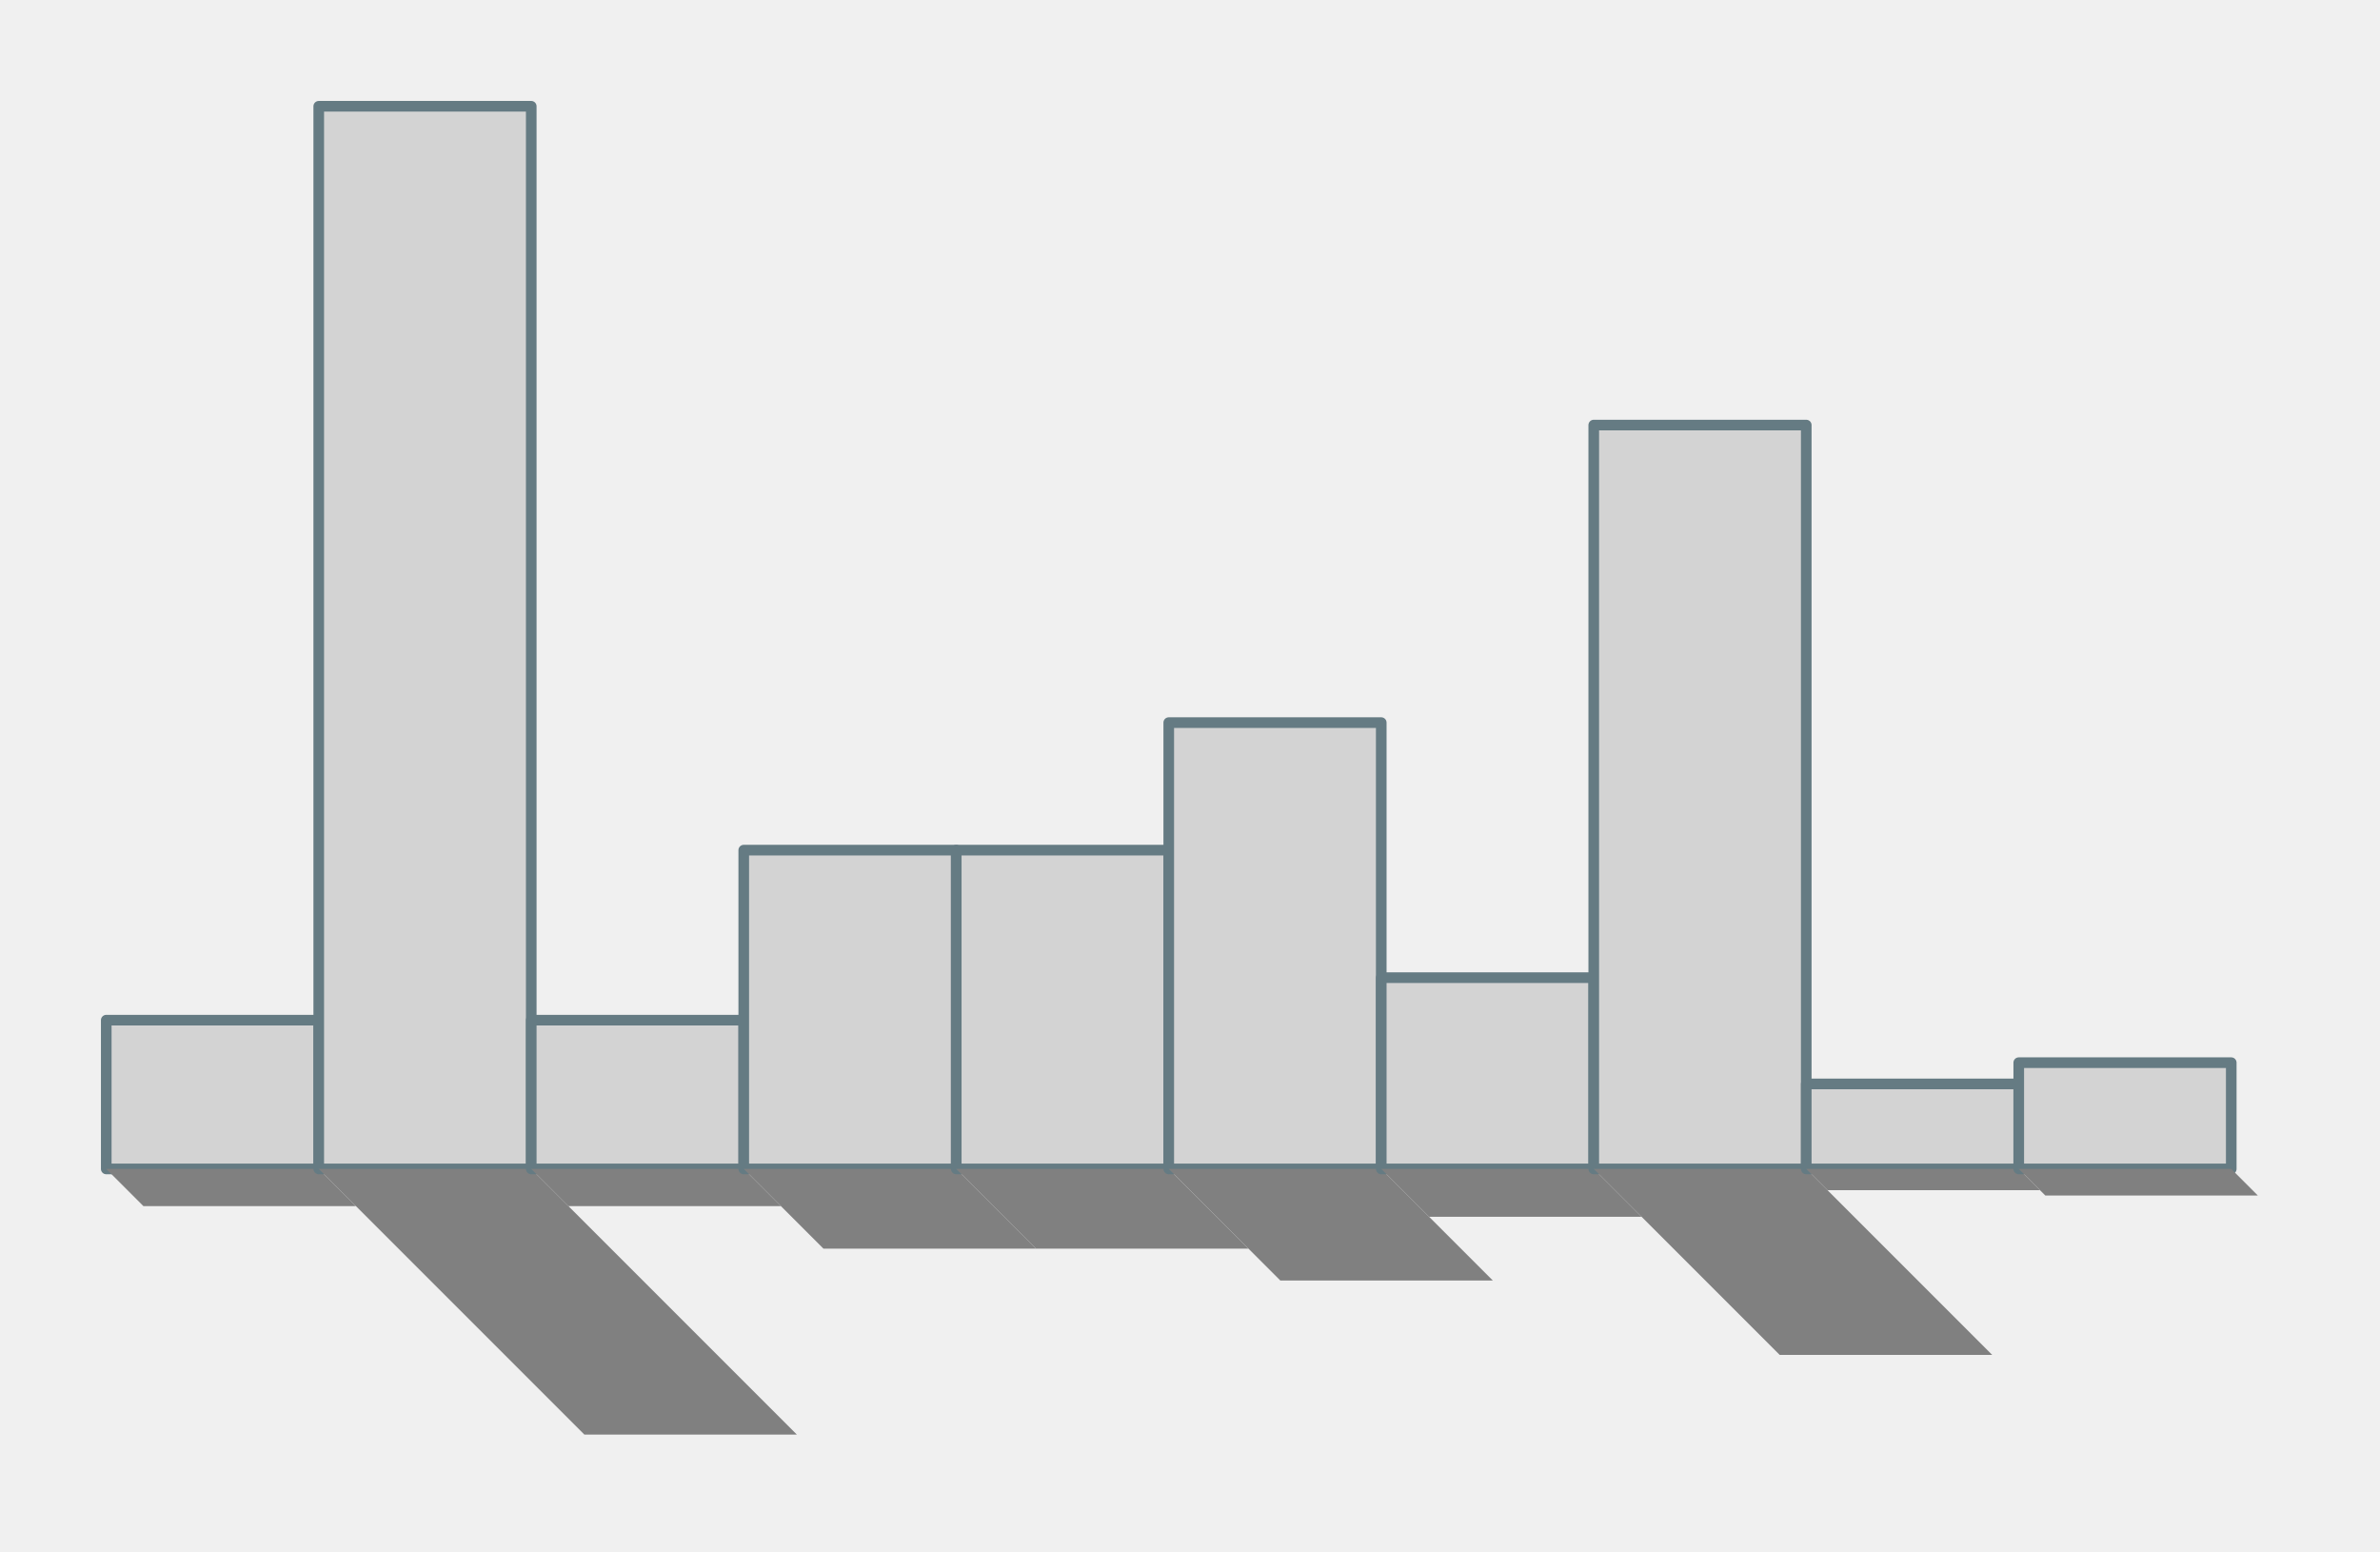
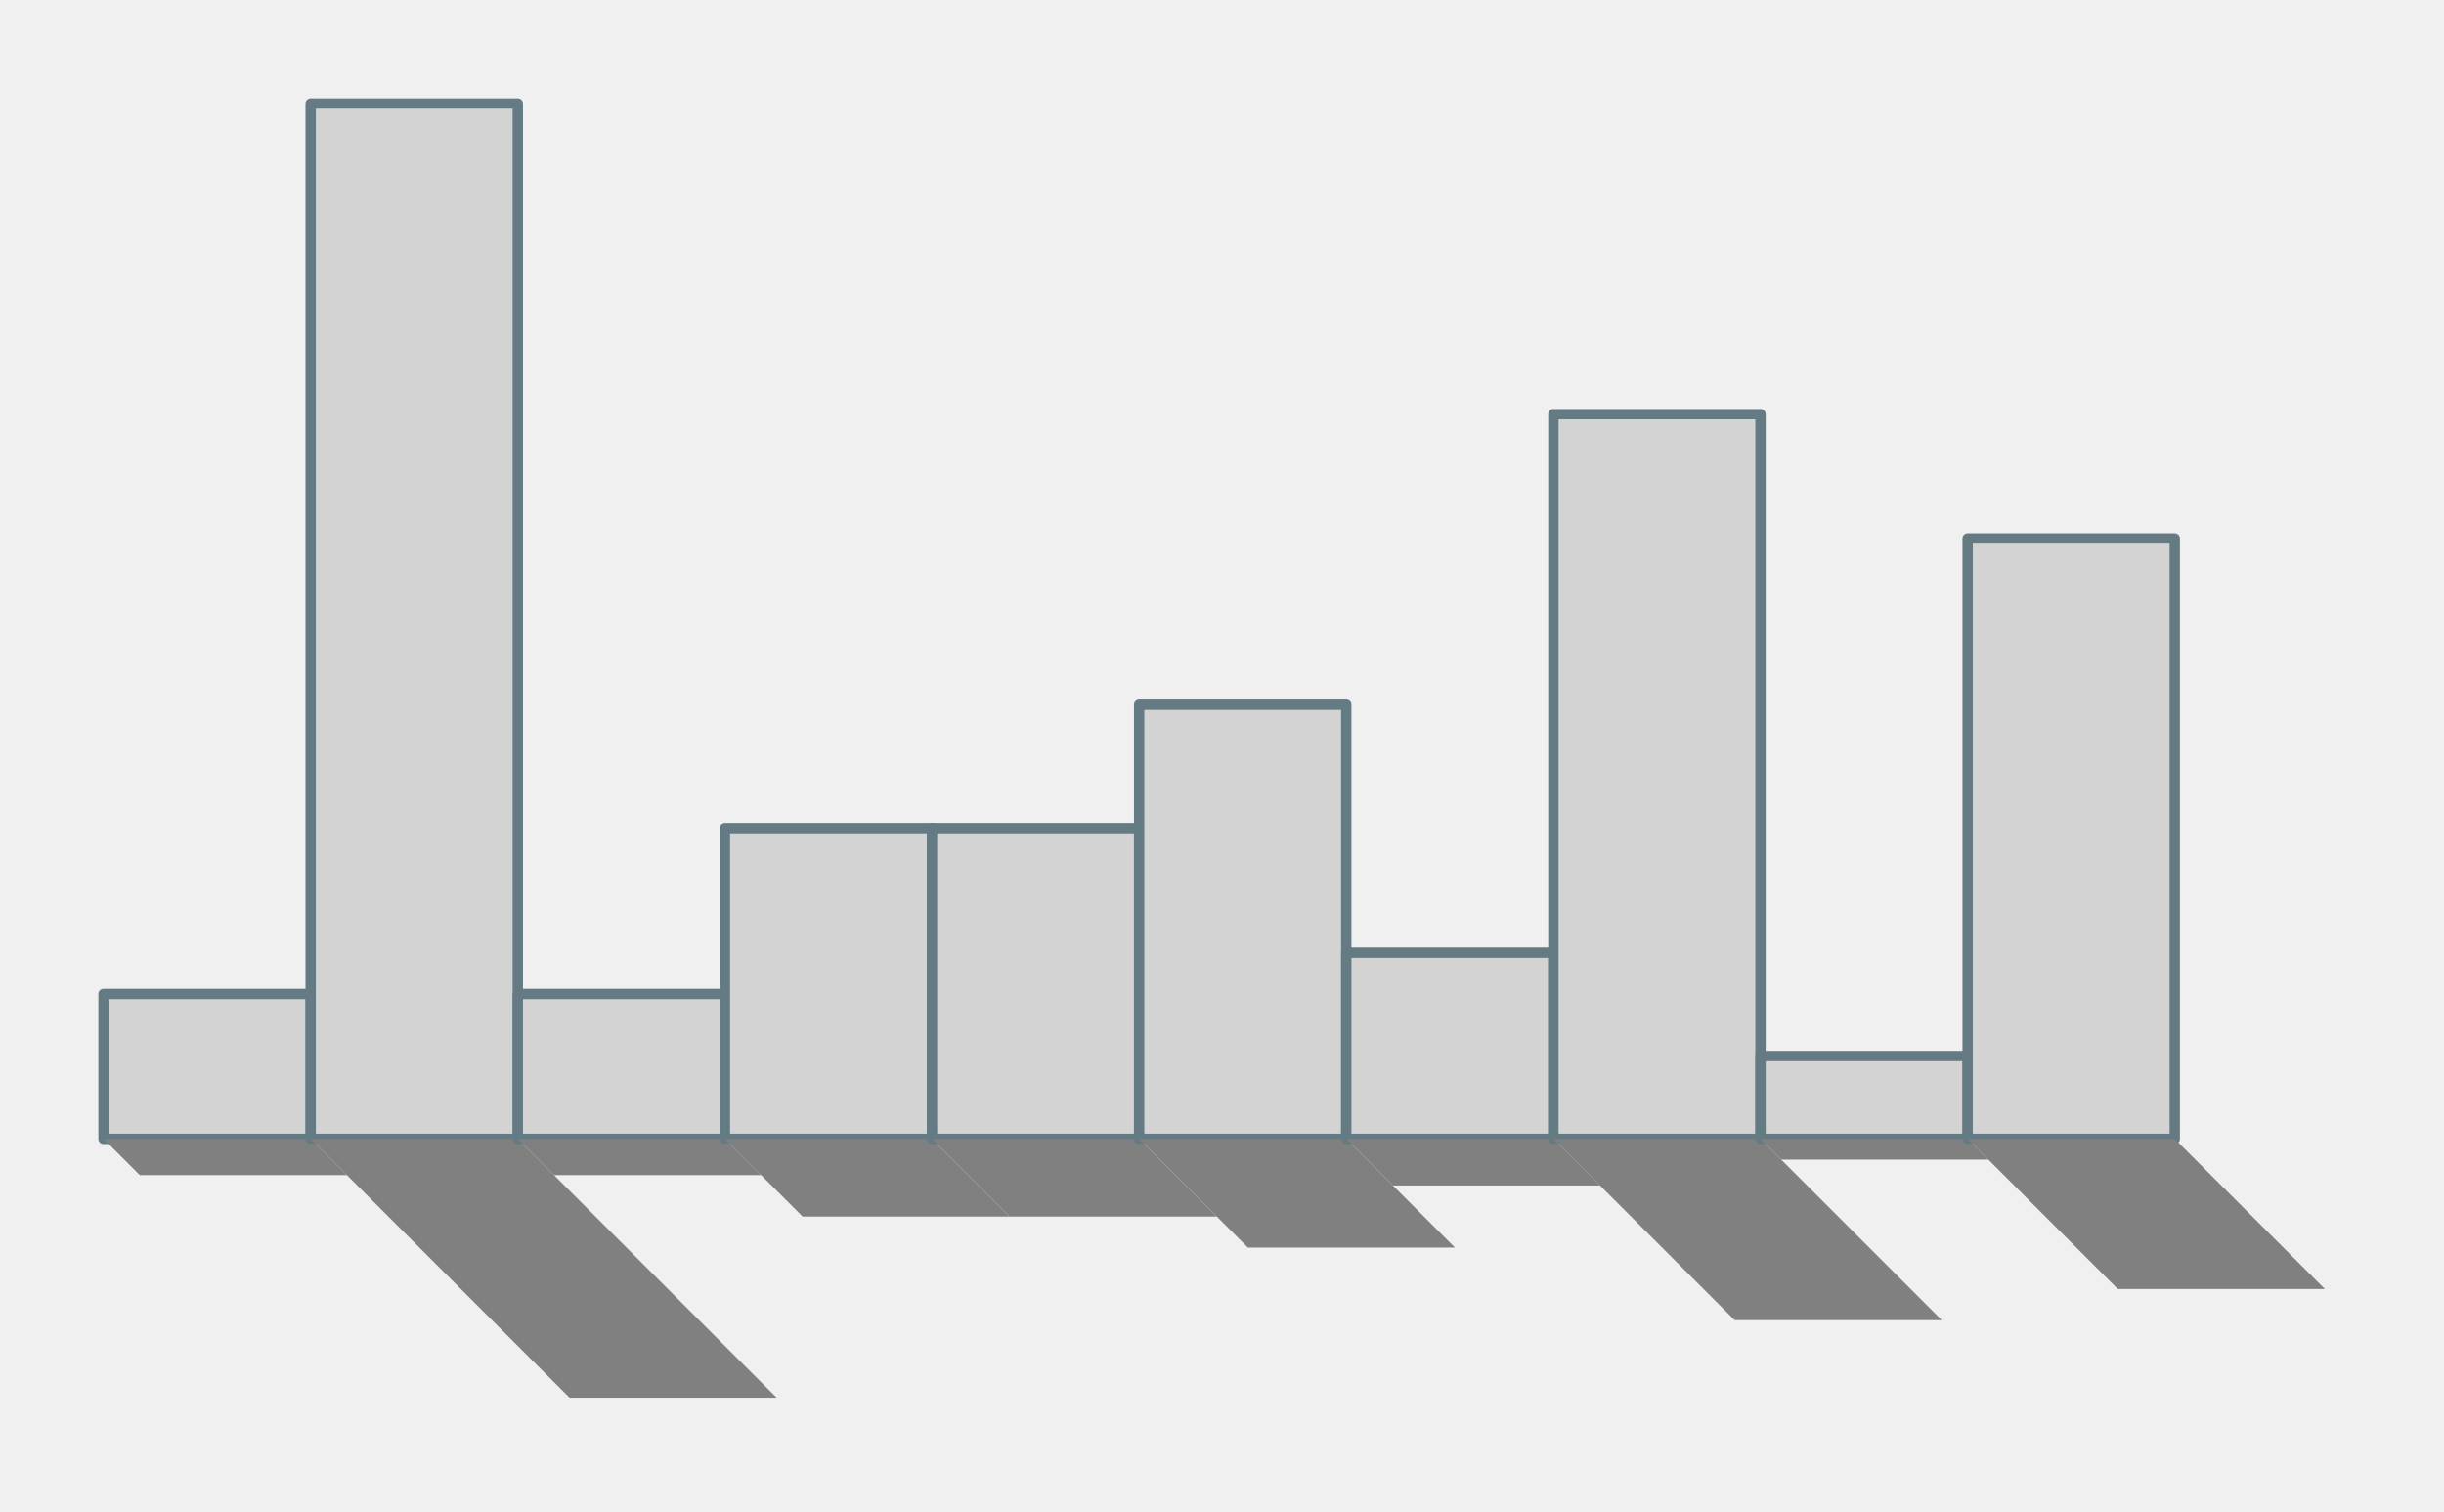
- <svg xmlns="http://www.w3.org/2000/svg" version="1.1" width="112mm" height="73mm" viewBox="-5 -55 112 73">
+ <svg xmlns="http://www.w3.org/2000/svg" version="1.1" width="118mm" height="73mm" viewBox="-5 -55 118 73">
  <style>
    
      svg { background: #eee8d5; }
      svg * { stroke-linecap: round; stroke-linejoin: round; }
      rect, circle, ellipse, polygon { stroke-width: 0.5; fill: #fdf6e3; stroke: #657b83; }
      line, polyline, path { stroke-width: 0.5; fill: none; stroke: #657b83; }
      text, tspan { stroke-width: 0; font-family: sans-serif; font-size: 3px; fill: #657b83; paint-order: stroke; stroke: #fdf6e3; }
      .d-fill-lightgrey { fill: lightgrey; }
      text.d-fill-lightgrey, text.d-fill-lightgrey * { fill: black; stroke: white; }
    
  </style>
  <g id="skyline">
    <rect id="b0" x="0" y="-7" width="10" height="7" class="d-fill-lightgrey" />
    <g class="shade">
      <path d="M 0 0 l 1.75 1.75 h 10 l -1.75 -1.75 z" style="fill:grey; stroke:none" />
    </g>
    <rect id="b1" x="10" y="-50" width="10" height="50" class="d-fill-lightgrey" />
    <g class="shade">
      <path d="M 10 0 l 12.5 12.5 h 10 l -12.5 -12.5 z" style="fill:grey; stroke:none" />
    </g>
    <rect id="b2" x="20" y="-7" width="10" height="7" class="d-fill-lightgrey" />
    <g class="shade">
      <path d="M 20 0 l 1.75 1.75 h 10 l -1.75 -1.75 z" style="fill:grey; stroke:none" />
    </g>
    <rect id="b3" x="30" y="-15" width="10" height="15" class="d-fill-lightgrey" />
    <g class="shade">
      <path d="M 30 0 l 3.75 3.75 h 10 l -3.75 -3.75 z" style="fill:grey; stroke:none" />
    </g>
    <rect id="b4" x="40" y="-15" width="10" height="15" class="d-fill-lightgrey" />
    <g class="shade">
      <path d="M 40 0 l 3.75 3.75 h 10 l -3.75 -3.75 z" style="fill:grey; stroke:none" />
    </g>
    <rect id="b5" x="50" y="-21" width="10" height="21" class="d-fill-lightgrey" />
    <g class="shade">
      <path d="M 50 0 l 5.25 5.25 h 10 l -5.25 -5.25 z" style="fill:grey; stroke:none" />
    </g>
    <rect id="b6" x="60" y="-9" width="10" height="9" class="d-fill-lightgrey" />
    <g class="shade">
      <path d="M 60 0 l 2.25 2.25 h 10 l -2.25 -2.25 z" style="fill:grey; stroke:none" />
    </g>
    <rect id="b7" x="70" y="-35" width="10" height="35" class="d-fill-lightgrey" />
    <g class="shade">
      <path d="M 70 0 l 8.75 8.75 h 10 l -8.75 -8.75 z" style="fill:grey; stroke:none" />
    </g>
    <rect id="b8" x="80" y="-4" width="10" height="4" class="d-fill-lightgrey" />
    <g class="shade">
      <path d="M 80 0 l 1 1 h 10 l -1 -1 z" style="fill:grey; stroke:none" />
    </g>
-     <rect id="b9" x="90" y="-5" width="10" height="5" class="d-fill-lightgrey" />
+     <rect id="b9" x="90" y="-29" width="10" height="29" class="d-fill-lightgrey" />
    <g class="shade">
-       <path d="M 90 0 l 1.25 1.25 h 10 l -1.25 -1.25 z" style="fill:grey; stroke:none" />
+       <path d="M 90 0 l 7.25 7.25 h 10 l -7.25 -7.25 z" style="fill:grey; stroke:none" />
    </g>
  </g>
</svg>
